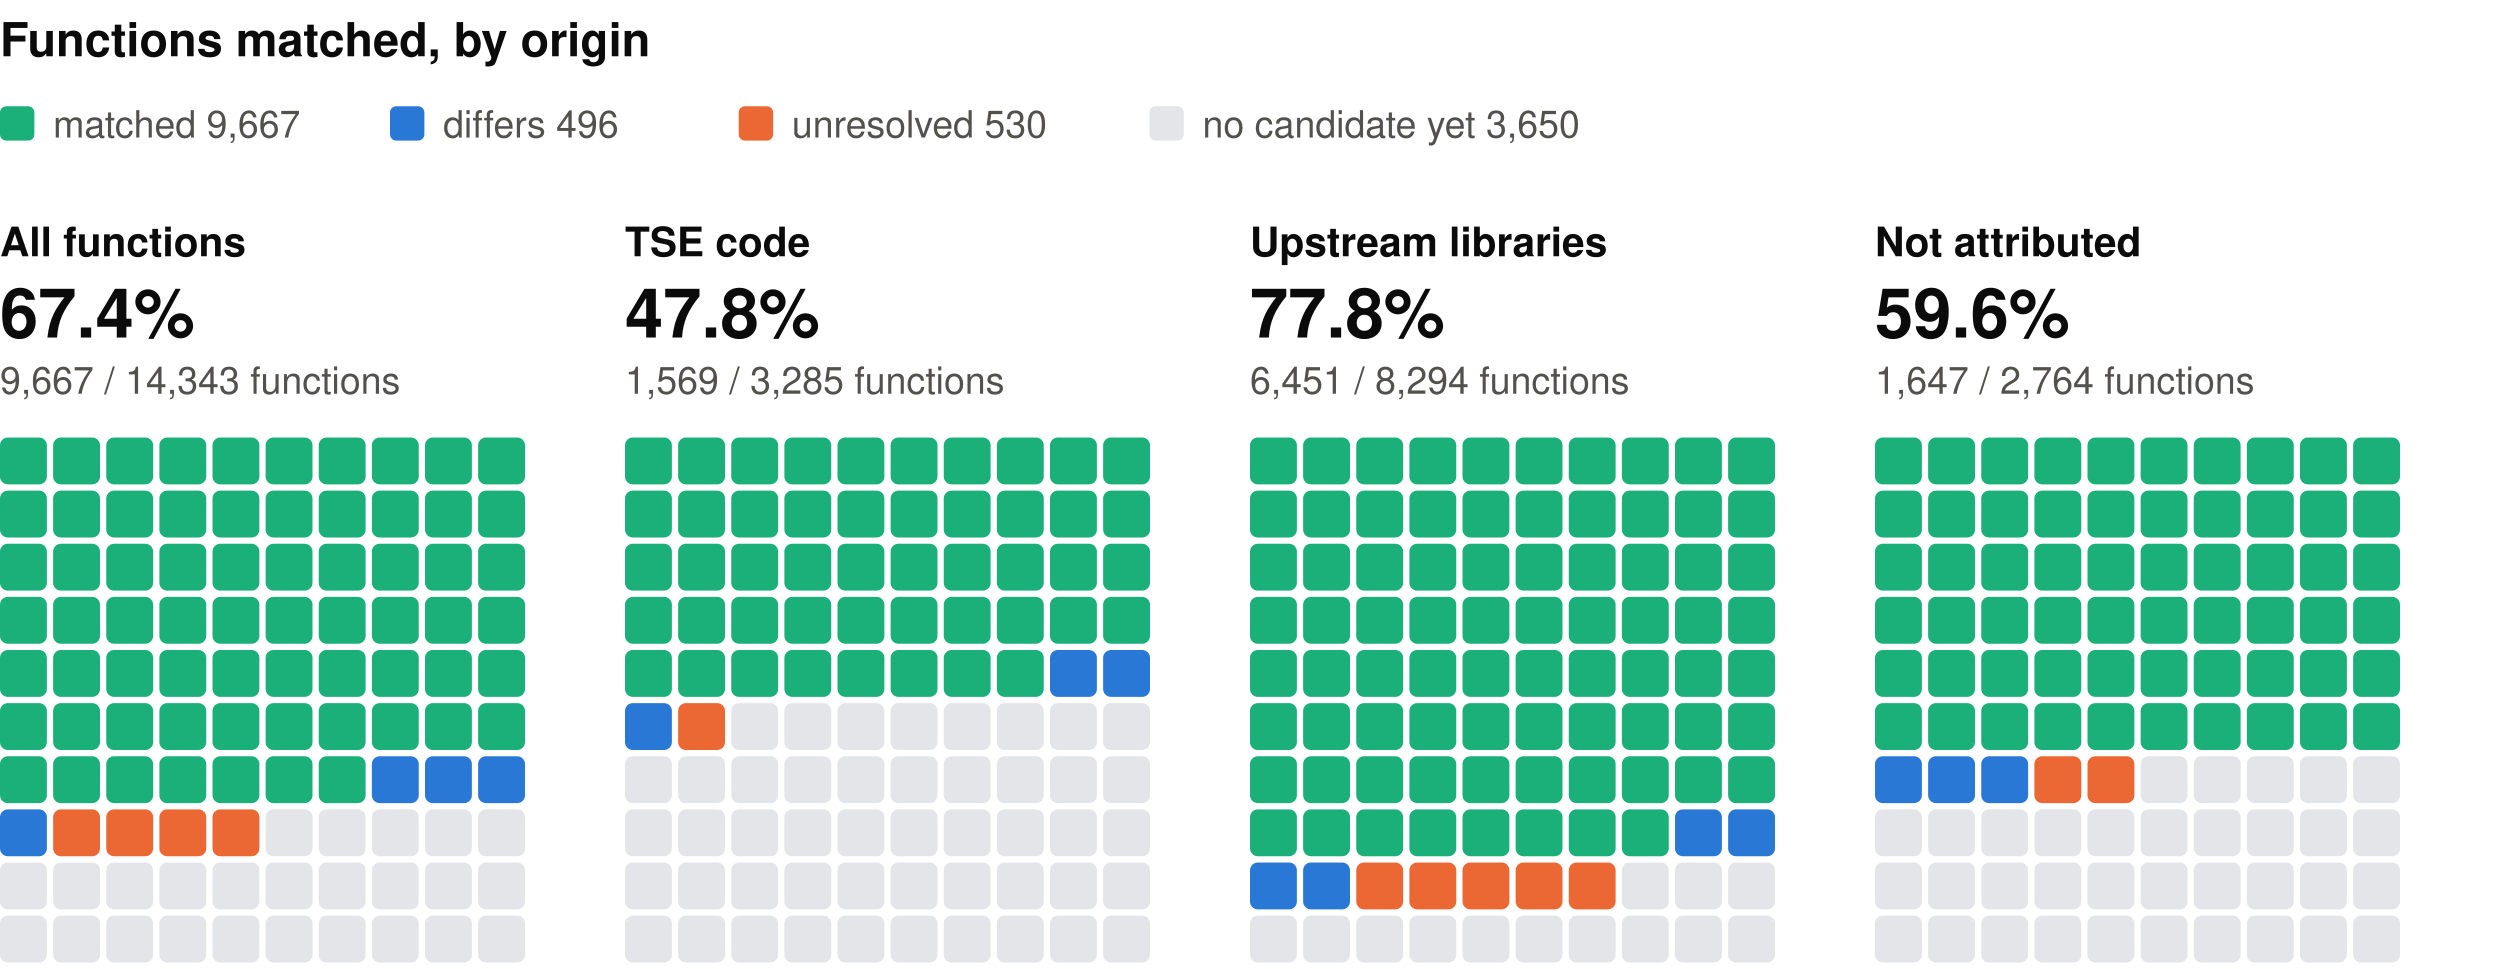
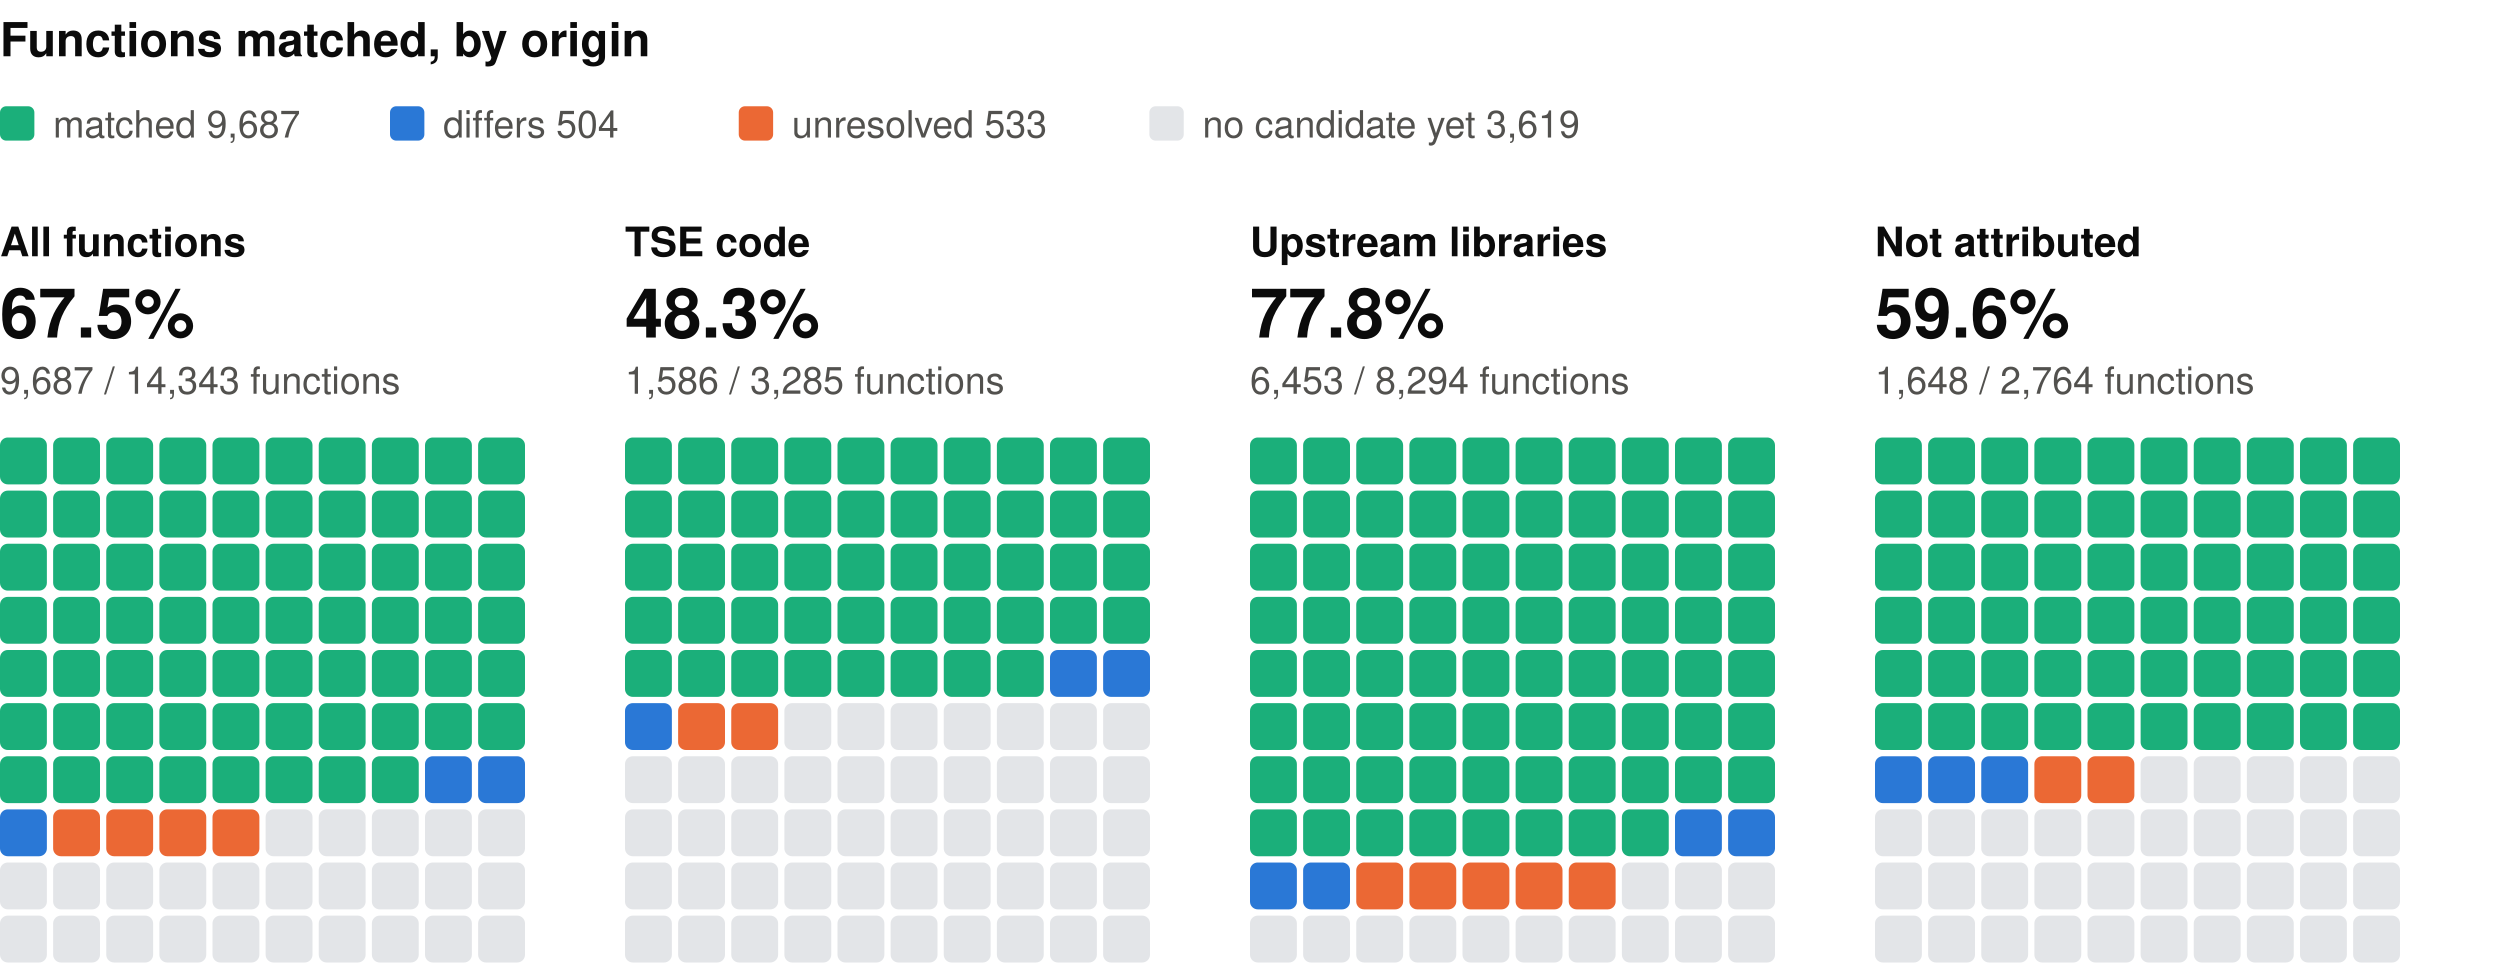
<svg xmlns="http://www.w3.org/2000/svg" width="800" height="310" viewBox="0 0 800 310" role="img" aria-label="Functions matched, by origin: one square per percent, coloured by verdict" font-family="system-ui, -apple-system, 'Segoe UI', Helvetica, Arial, sans-serif">
  <text x="0" y="18" font-size="15" fill="#0b0b0b" font-weight="600">Functions matched, by origin</text>
  <rect x="0" y="34" width="11" height="11" rx="2" fill="#1baf7a" />
-   <text x="17" y="44" font-size="12" fill="#52514e">matched 9,667</text>
+   <text x="17" y="44" font-size="12" fill="#52514e">matched 9,687</text>
  <rect x="124.8" y="34" width="11" height="11" rx="2" fill="#2a78d6" />
-   <text x="141.8" y="44" font-size="12" fill="#52514e">differs 496</text>
+   <text x="141.8" y="44" font-size="12" fill="#52514e">differs 504</text>
  <rect x="236.4" y="34" width="11" height="11" rx="2" fill="#eb6834" />
-   <text x="253.4" y="44" font-size="12" fill="#52514e">unresolved 530</text>
+   <text x="253.4" y="44" font-size="12" fill="#52514e">unresolved 533</text>
  <rect x="367.8" y="34" width="11" height="11" rx="2" fill="#e3e5e8" />
-   <text x="384.8" y="44" font-size="12" fill="#52514e">no candidate yet 3,650</text>
+   <text x="384.8" y="44" font-size="12" fill="#52514e">no candidate yet 3,619</text>
  <text x="0" y="82" font-size="13" fill="#0b0b0b" font-weight="600">All functions</text>
-   <text x="0" y="108" font-size="22" fill="#0b0b0b" font-weight="600">67.4%</text>
-   <text x="0" y="126" font-size="12" fill="#52514e">9,667 / 14,343 functions</text>
+   <text x="0" y="108" font-size="22" fill="#0b0b0b" font-weight="600">67.5%</text>
+   <text x="0" y="126" font-size="12" fill="#52514e">9,687 / 14,343 functions</text>
  <rect x="0" y="140" width="15" height="15" rx="2.5" fill="#1baf7a" />
  <rect x="17" y="140" width="15" height="15" rx="2.5" fill="#1baf7a" />
  <rect x="34" y="140" width="15" height="15" rx="2.5" fill="#1baf7a" />
  <rect x="51" y="140" width="15" height="15" rx="2.5" fill="#1baf7a" />
  <rect x="68" y="140" width="15" height="15" rx="2.5" fill="#1baf7a" />
  <rect x="85" y="140" width="15" height="15" rx="2.5" fill="#1baf7a" />
  <rect x="102" y="140" width="15" height="15" rx="2.5" fill="#1baf7a" />
  <rect x="119" y="140" width="15" height="15" rx="2.5" fill="#1baf7a" />
  <rect x="136" y="140" width="15" height="15" rx="2.5" fill="#1baf7a" />
  <rect x="153" y="140" width="15" height="15" rx="2.5" fill="#1baf7a" />
  <rect x="0" y="157" width="15" height="15" rx="2.5" fill="#1baf7a" />
  <rect x="17" y="157" width="15" height="15" rx="2.5" fill="#1baf7a" />
  <rect x="34" y="157" width="15" height="15" rx="2.5" fill="#1baf7a" />
  <rect x="51" y="157" width="15" height="15" rx="2.5" fill="#1baf7a" />
  <rect x="68" y="157" width="15" height="15" rx="2.5" fill="#1baf7a" />
  <rect x="85" y="157" width="15" height="15" rx="2.5" fill="#1baf7a" />
  <rect x="102" y="157" width="15" height="15" rx="2.5" fill="#1baf7a" />
  <rect x="119" y="157" width="15" height="15" rx="2.5" fill="#1baf7a" />
  <rect x="136" y="157" width="15" height="15" rx="2.5" fill="#1baf7a" />
  <rect x="153" y="157" width="15" height="15" rx="2.5" fill="#1baf7a" />
  <rect x="0" y="174" width="15" height="15" rx="2.5" fill="#1baf7a" />
  <rect x="17" y="174" width="15" height="15" rx="2.5" fill="#1baf7a" />
  <rect x="34" y="174" width="15" height="15" rx="2.5" fill="#1baf7a" />
  <rect x="51" y="174" width="15" height="15" rx="2.5" fill="#1baf7a" />
  <rect x="68" y="174" width="15" height="15" rx="2.5" fill="#1baf7a" />
  <rect x="85" y="174" width="15" height="15" rx="2.5" fill="#1baf7a" />
  <rect x="102" y="174" width="15" height="15" rx="2.5" fill="#1baf7a" />
  <rect x="119" y="174" width="15" height="15" rx="2.5" fill="#1baf7a" />
  <rect x="136" y="174" width="15" height="15" rx="2.5" fill="#1baf7a" />
  <rect x="153" y="174" width="15" height="15" rx="2.5" fill="#1baf7a" />
  <rect x="0" y="191" width="15" height="15" rx="2.5" fill="#1baf7a" />
  <rect x="17" y="191" width="15" height="15" rx="2.5" fill="#1baf7a" />
  <rect x="34" y="191" width="15" height="15" rx="2.5" fill="#1baf7a" />
  <rect x="51" y="191" width="15" height="15" rx="2.5" fill="#1baf7a" />
  <rect x="68" y="191" width="15" height="15" rx="2.5" fill="#1baf7a" />
  <rect x="85" y="191" width="15" height="15" rx="2.5" fill="#1baf7a" />
  <rect x="102" y="191" width="15" height="15" rx="2.5" fill="#1baf7a" />
  <rect x="119" y="191" width="15" height="15" rx="2.5" fill="#1baf7a" />
  <rect x="136" y="191" width="15" height="15" rx="2.5" fill="#1baf7a" />
  <rect x="153" y="191" width="15" height="15" rx="2.5" fill="#1baf7a" />
  <rect x="0" y="208" width="15" height="15" rx="2.5" fill="#1baf7a" />
  <rect x="17" y="208" width="15" height="15" rx="2.5" fill="#1baf7a" />
  <rect x="34" y="208" width="15" height="15" rx="2.5" fill="#1baf7a" />
  <rect x="51" y="208" width="15" height="15" rx="2.5" fill="#1baf7a" />
  <rect x="68" y="208" width="15" height="15" rx="2.5" fill="#1baf7a" />
  <rect x="85" y="208" width="15" height="15" rx="2.5" fill="#1baf7a" />
  <rect x="102" y="208" width="15" height="15" rx="2.5" fill="#1baf7a" />
  <rect x="119" y="208" width="15" height="15" rx="2.5" fill="#1baf7a" />
  <rect x="136" y="208" width="15" height="15" rx="2.5" fill="#1baf7a" />
  <rect x="153" y="208" width="15" height="15" rx="2.5" fill="#1baf7a" />
  <rect x="0" y="225" width="15" height="15" rx="2.5" fill="#1baf7a" />
  <rect x="17" y="225" width="15" height="15" rx="2.5" fill="#1baf7a" />
  <rect x="34" y="225" width="15" height="15" rx="2.5" fill="#1baf7a" />
  <rect x="51" y="225" width="15" height="15" rx="2.5" fill="#1baf7a" />
  <rect x="68" y="225" width="15" height="15" rx="2.5" fill="#1baf7a" />
  <rect x="85" y="225" width="15" height="15" rx="2.5" fill="#1baf7a" />
  <rect x="102" y="225" width="15" height="15" rx="2.5" fill="#1baf7a" />
  <rect x="119" y="225" width="15" height="15" rx="2.5" fill="#1baf7a" />
  <rect x="136" y="225" width="15" height="15" rx="2.5" fill="#1baf7a" />
  <rect x="153" y="225" width="15" height="15" rx="2.5" fill="#1baf7a" />
  <rect x="0" y="242" width="15" height="15" rx="2.5" fill="#1baf7a" />
  <rect x="17" y="242" width="15" height="15" rx="2.5" fill="#1baf7a" />
  <rect x="34" y="242" width="15" height="15" rx="2.5" fill="#1baf7a" />
  <rect x="51" y="242" width="15" height="15" rx="2.5" fill="#1baf7a" />
  <rect x="68" y="242" width="15" height="15" rx="2.5" fill="#1baf7a" />
  <rect x="85" y="242" width="15" height="15" rx="2.5" fill="#1baf7a" />
  <rect x="102" y="242" width="15" height="15" rx="2.5" fill="#1baf7a" />
-   <rect x="119" y="242" width="15" height="15" rx="2.5" fill="#2a78d6" />
+   <rect x="119" y="242" width="15" height="15" rx="2.5" fill="#1baf7a" />
  <rect x="136" y="242" width="15" height="15" rx="2.5" fill="#2a78d6" />
  <rect x="153" y="242" width="15" height="15" rx="2.5" fill="#2a78d6" />
  <rect x="0" y="259" width="15" height="15" rx="2.5" fill="#2a78d6" />
  <rect x="17" y="259" width="15" height="15" rx="2.5" fill="#eb6834" />
  <rect x="34" y="259" width="15" height="15" rx="2.5" fill="#eb6834" />
  <rect x="51" y="259" width="15" height="15" rx="2.5" fill="#eb6834" />
  <rect x="68" y="259" width="15" height="15" rx="2.5" fill="#eb6834" />
  <rect x="85" y="259" width="15" height="15" rx="2.5" fill="#e3e5e8" />
  <rect x="102" y="259" width="15" height="15" rx="2.5" fill="#e3e5e8" />
  <rect x="119" y="259" width="15" height="15" rx="2.5" fill="#e3e5e8" />
  <rect x="136" y="259" width="15" height="15" rx="2.5" fill="#e3e5e8" />
  <rect x="153" y="259" width="15" height="15" rx="2.5" fill="#e3e5e8" />
  <rect x="0" y="276" width="15" height="15" rx="2.5" fill="#e3e5e8" />
  <rect x="17" y="276" width="15" height="15" rx="2.5" fill="#e3e5e8" />
  <rect x="34" y="276" width="15" height="15" rx="2.5" fill="#e3e5e8" />
  <rect x="51" y="276" width="15" height="15" rx="2.5" fill="#e3e5e8" />
  <rect x="68" y="276" width="15" height="15" rx="2.5" fill="#e3e5e8" />
  <rect x="85" y="276" width="15" height="15" rx="2.5" fill="#e3e5e8" />
  <rect x="102" y="276" width="15" height="15" rx="2.5" fill="#e3e5e8" />
  <rect x="119" y="276" width="15" height="15" rx="2.5" fill="#e3e5e8" />
  <rect x="136" y="276" width="15" height="15" rx="2.5" fill="#e3e5e8" />
  <rect x="153" y="276" width="15" height="15" rx="2.5" fill="#e3e5e8" />
  <rect x="0" y="293" width="15" height="15" rx="2.5" fill="#e3e5e8" />
  <rect x="17" y="293" width="15" height="15" rx="2.5" fill="#e3e5e8" />
  <rect x="34" y="293" width="15" height="15" rx="2.5" fill="#e3e5e8" />
  <rect x="51" y="293" width="15" height="15" rx="2.5" fill="#e3e5e8" />
  <rect x="68" y="293" width="15" height="15" rx="2.5" fill="#e3e5e8" />
  <rect x="85" y="293" width="15" height="15" rx="2.5" fill="#e3e5e8" />
  <rect x="102" y="293" width="15" height="15" rx="2.5" fill="#e3e5e8" />
  <rect x="119" y="293" width="15" height="15" rx="2.5" fill="#e3e5e8" />
  <rect x="136" y="293" width="15" height="15" rx="2.5" fill="#e3e5e8" />
  <rect x="153" y="293" width="15" height="15" rx="2.5" fill="#e3e5e8" />
  <text x="200" y="82" font-size="13" fill="#0b0b0b" font-weight="600">TSE code</text>
-   <text x="200" y="108" font-size="22" fill="#0b0b0b" font-weight="600">47.8%</text>
-   <text x="200" y="126" font-size="12" fill="#52514e">1,569 / 3,285 functions</text>
+   <text x="200" y="108" font-size="22" fill="#0b0b0b" font-weight="600">48.3%</text>
+   <text x="200" y="126" font-size="12" fill="#52514e">1,586 / 3,285 functions</text>
  <rect x="200" y="140" width="15" height="15" rx="2.5" fill="#1baf7a" />
  <rect x="217" y="140" width="15" height="15" rx="2.5" fill="#1baf7a" />
  <rect x="234" y="140" width="15" height="15" rx="2.5" fill="#1baf7a" />
  <rect x="251" y="140" width="15" height="15" rx="2.5" fill="#1baf7a" />
  <rect x="268" y="140" width="15" height="15" rx="2.5" fill="#1baf7a" />
  <rect x="285" y="140" width="15" height="15" rx="2.5" fill="#1baf7a" />
  <rect x="302" y="140" width="15" height="15" rx="2.5" fill="#1baf7a" />
  <rect x="319" y="140" width="15" height="15" rx="2.5" fill="#1baf7a" />
  <rect x="336" y="140" width="15" height="15" rx="2.5" fill="#1baf7a" />
  <rect x="353" y="140" width="15" height="15" rx="2.5" fill="#1baf7a" />
  <rect x="200" y="157" width="15" height="15" rx="2.5" fill="#1baf7a" />
  <rect x="217" y="157" width="15" height="15" rx="2.5" fill="#1baf7a" />
  <rect x="234" y="157" width="15" height="15" rx="2.5" fill="#1baf7a" />
  <rect x="251" y="157" width="15" height="15" rx="2.5" fill="#1baf7a" />
  <rect x="268" y="157" width="15" height="15" rx="2.5" fill="#1baf7a" />
  <rect x="285" y="157" width="15" height="15" rx="2.5" fill="#1baf7a" />
  <rect x="302" y="157" width="15" height="15" rx="2.5" fill="#1baf7a" />
  <rect x="319" y="157" width="15" height="15" rx="2.5" fill="#1baf7a" />
  <rect x="336" y="157" width="15" height="15" rx="2.5" fill="#1baf7a" />
  <rect x="353" y="157" width="15" height="15" rx="2.5" fill="#1baf7a" />
  <rect x="200" y="174" width="15" height="15" rx="2.5" fill="#1baf7a" />
  <rect x="217" y="174" width="15" height="15" rx="2.5" fill="#1baf7a" />
  <rect x="234" y="174" width="15" height="15" rx="2.5" fill="#1baf7a" />
  <rect x="251" y="174" width="15" height="15" rx="2.5" fill="#1baf7a" />
  <rect x="268" y="174" width="15" height="15" rx="2.5" fill="#1baf7a" />
  <rect x="285" y="174" width="15" height="15" rx="2.5" fill="#1baf7a" />
  <rect x="302" y="174" width="15" height="15" rx="2.5" fill="#1baf7a" />
  <rect x="319" y="174" width="15" height="15" rx="2.5" fill="#1baf7a" />
  <rect x="336" y="174" width="15" height="15" rx="2.5" fill="#1baf7a" />
  <rect x="353" y="174" width="15" height="15" rx="2.5" fill="#1baf7a" />
  <rect x="200" y="191" width="15" height="15" rx="2.5" fill="#1baf7a" />
  <rect x="217" y="191" width="15" height="15" rx="2.5" fill="#1baf7a" />
  <rect x="234" y="191" width="15" height="15" rx="2.5" fill="#1baf7a" />
  <rect x="251" y="191" width="15" height="15" rx="2.5" fill="#1baf7a" />
  <rect x="268" y="191" width="15" height="15" rx="2.5" fill="#1baf7a" />
  <rect x="285" y="191" width="15" height="15" rx="2.5" fill="#1baf7a" />
  <rect x="302" y="191" width="15" height="15" rx="2.5" fill="#1baf7a" />
  <rect x="319" y="191" width="15" height="15" rx="2.5" fill="#1baf7a" />
  <rect x="336" y="191" width="15" height="15" rx="2.5" fill="#1baf7a" />
  <rect x="353" y="191" width="15" height="15" rx="2.5" fill="#1baf7a" />
  <rect x="200" y="208" width="15" height="15" rx="2.5" fill="#1baf7a" />
  <rect x="217" y="208" width="15" height="15" rx="2.5" fill="#1baf7a" />
  <rect x="234" y="208" width="15" height="15" rx="2.5" fill="#1baf7a" />
  <rect x="251" y="208" width="15" height="15" rx="2.5" fill="#1baf7a" />
  <rect x="268" y="208" width="15" height="15" rx="2.5" fill="#1baf7a" />
  <rect x="285" y="208" width="15" height="15" rx="2.5" fill="#1baf7a" />
  <rect x="302" y="208" width="15" height="15" rx="2.5" fill="#1baf7a" />
  <rect x="319" y="208" width="15" height="15" rx="2.5" fill="#1baf7a" />
  <rect x="336" y="208" width="15" height="15" rx="2.5" fill="#2a78d6" />
  <rect x="353" y="208" width="15" height="15" rx="2.5" fill="#2a78d6" />
  <rect x="200" y="225" width="15" height="15" rx="2.5" fill="#2a78d6" />
  <rect x="217" y="225" width="15" height="15" rx="2.5" fill="#eb6834" />
-   <rect x="234" y="225" width="15" height="15" rx="2.5" fill="#e3e5e8" />
+   <rect x="234" y="225" width="15" height="15" rx="2.5" fill="#eb6834" />
  <rect x="251" y="225" width="15" height="15" rx="2.5" fill="#e3e5e8" />
  <rect x="268" y="225" width="15" height="15" rx="2.5" fill="#e3e5e8" />
  <rect x="285" y="225" width="15" height="15" rx="2.5" fill="#e3e5e8" />
  <rect x="302" y="225" width="15" height="15" rx="2.5" fill="#e3e5e8" />
  <rect x="319" y="225" width="15" height="15" rx="2.5" fill="#e3e5e8" />
  <rect x="336" y="225" width="15" height="15" rx="2.5" fill="#e3e5e8" />
  <rect x="353" y="225" width="15" height="15" rx="2.5" fill="#e3e5e8" />
  <rect x="200" y="242" width="15" height="15" rx="2.5" fill="#e3e5e8" />
  <rect x="217" y="242" width="15" height="15" rx="2.5" fill="#e3e5e8" />
  <rect x="234" y="242" width="15" height="15" rx="2.5" fill="#e3e5e8" />
  <rect x="251" y="242" width="15" height="15" rx="2.5" fill="#e3e5e8" />
  <rect x="268" y="242" width="15" height="15" rx="2.5" fill="#e3e5e8" />
  <rect x="285" y="242" width="15" height="15" rx="2.5" fill="#e3e5e8" />
  <rect x="302" y="242" width="15" height="15" rx="2.5" fill="#e3e5e8" />
  <rect x="319" y="242" width="15" height="15" rx="2.5" fill="#e3e5e8" />
  <rect x="336" y="242" width="15" height="15" rx="2.5" fill="#e3e5e8" />
  <rect x="353" y="242" width="15" height="15" rx="2.5" fill="#e3e5e8" />
  <rect x="200" y="259" width="15" height="15" rx="2.5" fill="#e3e5e8" />
  <rect x="217" y="259" width="15" height="15" rx="2.5" fill="#e3e5e8" />
  <rect x="234" y="259" width="15" height="15" rx="2.5" fill="#e3e5e8" />
  <rect x="251" y="259" width="15" height="15" rx="2.5" fill="#e3e5e8" />
  <rect x="268" y="259" width="15" height="15" rx="2.5" fill="#e3e5e8" />
  <rect x="285" y="259" width="15" height="15" rx="2.5" fill="#e3e5e8" />
  <rect x="302" y="259" width="15" height="15" rx="2.5" fill="#e3e5e8" />
  <rect x="319" y="259" width="15" height="15" rx="2.5" fill="#e3e5e8" />
  <rect x="336" y="259" width="15" height="15" rx="2.5" fill="#e3e5e8" />
  <rect x="353" y="259" width="15" height="15" rx="2.5" fill="#e3e5e8" />
  <rect x="200" y="276" width="15" height="15" rx="2.5" fill="#e3e5e8" />
  <rect x="217" y="276" width="15" height="15" rx="2.5" fill="#e3e5e8" />
  <rect x="234" y="276" width="15" height="15" rx="2.5" fill="#e3e5e8" />
  <rect x="251" y="276" width="15" height="15" rx="2.5" fill="#e3e5e8" />
  <rect x="268" y="276" width="15" height="15" rx="2.5" fill="#e3e5e8" />
  <rect x="285" y="276" width="15" height="15" rx="2.5" fill="#e3e5e8" />
  <rect x="302" y="276" width="15" height="15" rx="2.5" fill="#e3e5e8" />
  <rect x="319" y="276" width="15" height="15" rx="2.5" fill="#e3e5e8" />
  <rect x="336" y="276" width="15" height="15" rx="2.5" fill="#e3e5e8" />
  <rect x="353" y="276" width="15" height="15" rx="2.5" fill="#e3e5e8" />
  <rect x="200" y="293" width="15" height="15" rx="2.5" fill="#e3e5e8" />
  <rect x="217" y="293" width="15" height="15" rx="2.5" fill="#e3e5e8" />
  <rect x="234" y="293" width="15" height="15" rx="2.5" fill="#e3e5e8" />
  <rect x="251" y="293" width="15" height="15" rx="2.5" fill="#e3e5e8" />
  <rect x="268" y="293" width="15" height="15" rx="2.5" fill="#e3e5e8" />
  <rect x="285" y="293" width="15" height="15" rx="2.5" fill="#e3e5e8" />
  <rect x="302" y="293" width="15" height="15" rx="2.5" fill="#e3e5e8" />
  <rect x="319" y="293" width="15" height="15" rx="2.5" fill="#e3e5e8" />
  <rect x="336" y="293" width="15" height="15" rx="2.5" fill="#e3e5e8" />
  <rect x="353" y="293" width="15" height="15" rx="2.5" fill="#e3e5e8" />
  <text x="400" y="82" font-size="13" fill="#0b0b0b" font-weight="600">Upstream libraries</text>
  <text x="400" y="108" font-size="22" fill="#0b0b0b" font-weight="600">77.8%</text>
-   <text x="400" y="126" font-size="12" fill="#52514e">6,451 / 8,294 functions</text>
+   <text x="400" y="126" font-size="12" fill="#52514e">6,453 / 8,294 functions</text>
  <rect x="400" y="140" width="15" height="15" rx="2.5" fill="#1baf7a" />
  <rect x="417" y="140" width="15" height="15" rx="2.5" fill="#1baf7a" />
  <rect x="434" y="140" width="15" height="15" rx="2.5" fill="#1baf7a" />
  <rect x="451" y="140" width="15" height="15" rx="2.5" fill="#1baf7a" />
  <rect x="468" y="140" width="15" height="15" rx="2.5" fill="#1baf7a" />
  <rect x="485" y="140" width="15" height="15" rx="2.5" fill="#1baf7a" />
  <rect x="502" y="140" width="15" height="15" rx="2.5" fill="#1baf7a" />
  <rect x="519" y="140" width="15" height="15" rx="2.5" fill="#1baf7a" />
  <rect x="536" y="140" width="15" height="15" rx="2.5" fill="#1baf7a" />
  <rect x="553" y="140" width="15" height="15" rx="2.5" fill="#1baf7a" />
  <rect x="400" y="157" width="15" height="15" rx="2.5" fill="#1baf7a" />
  <rect x="417" y="157" width="15" height="15" rx="2.5" fill="#1baf7a" />
  <rect x="434" y="157" width="15" height="15" rx="2.5" fill="#1baf7a" />
  <rect x="451" y="157" width="15" height="15" rx="2.5" fill="#1baf7a" />
  <rect x="468" y="157" width="15" height="15" rx="2.5" fill="#1baf7a" />
  <rect x="485" y="157" width="15" height="15" rx="2.5" fill="#1baf7a" />
  <rect x="502" y="157" width="15" height="15" rx="2.5" fill="#1baf7a" />
  <rect x="519" y="157" width="15" height="15" rx="2.5" fill="#1baf7a" />
  <rect x="536" y="157" width="15" height="15" rx="2.5" fill="#1baf7a" />
  <rect x="553" y="157" width="15" height="15" rx="2.5" fill="#1baf7a" />
  <rect x="400" y="174" width="15" height="15" rx="2.5" fill="#1baf7a" />
  <rect x="417" y="174" width="15" height="15" rx="2.5" fill="#1baf7a" />
  <rect x="434" y="174" width="15" height="15" rx="2.5" fill="#1baf7a" />
  <rect x="451" y="174" width="15" height="15" rx="2.5" fill="#1baf7a" />
  <rect x="468" y="174" width="15" height="15" rx="2.5" fill="#1baf7a" />
  <rect x="485" y="174" width="15" height="15" rx="2.5" fill="#1baf7a" />
  <rect x="502" y="174" width="15" height="15" rx="2.5" fill="#1baf7a" />
  <rect x="519" y="174" width="15" height="15" rx="2.5" fill="#1baf7a" />
  <rect x="536" y="174" width="15" height="15" rx="2.5" fill="#1baf7a" />
  <rect x="553" y="174" width="15" height="15" rx="2.5" fill="#1baf7a" />
  <rect x="400" y="191" width="15" height="15" rx="2.5" fill="#1baf7a" />
  <rect x="417" y="191" width="15" height="15" rx="2.5" fill="#1baf7a" />
  <rect x="434" y="191" width="15" height="15" rx="2.5" fill="#1baf7a" />
  <rect x="451" y="191" width="15" height="15" rx="2.5" fill="#1baf7a" />
  <rect x="468" y="191" width="15" height="15" rx="2.5" fill="#1baf7a" />
  <rect x="485" y="191" width="15" height="15" rx="2.5" fill="#1baf7a" />
  <rect x="502" y="191" width="15" height="15" rx="2.5" fill="#1baf7a" />
  <rect x="519" y="191" width="15" height="15" rx="2.5" fill="#1baf7a" />
  <rect x="536" y="191" width="15" height="15" rx="2.5" fill="#1baf7a" />
  <rect x="553" y="191" width="15" height="15" rx="2.5" fill="#1baf7a" />
  <rect x="400" y="208" width="15" height="15" rx="2.5" fill="#1baf7a" />
  <rect x="417" y="208" width="15" height="15" rx="2.5" fill="#1baf7a" />
  <rect x="434" y="208" width="15" height="15" rx="2.5" fill="#1baf7a" />
  <rect x="451" y="208" width="15" height="15" rx="2.5" fill="#1baf7a" />
  <rect x="468" y="208" width="15" height="15" rx="2.5" fill="#1baf7a" />
  <rect x="485" y="208" width="15" height="15" rx="2.5" fill="#1baf7a" />
  <rect x="502" y="208" width="15" height="15" rx="2.5" fill="#1baf7a" />
  <rect x="519" y="208" width="15" height="15" rx="2.5" fill="#1baf7a" />
  <rect x="536" y="208" width="15" height="15" rx="2.5" fill="#1baf7a" />
  <rect x="553" y="208" width="15" height="15" rx="2.5" fill="#1baf7a" />
  <rect x="400" y="225" width="15" height="15" rx="2.5" fill="#1baf7a" />
  <rect x="417" y="225" width="15" height="15" rx="2.5" fill="#1baf7a" />
  <rect x="434" y="225" width="15" height="15" rx="2.5" fill="#1baf7a" />
  <rect x="451" y="225" width="15" height="15" rx="2.5" fill="#1baf7a" />
  <rect x="468" y="225" width="15" height="15" rx="2.5" fill="#1baf7a" />
  <rect x="485" y="225" width="15" height="15" rx="2.5" fill="#1baf7a" />
  <rect x="502" y="225" width="15" height="15" rx="2.5" fill="#1baf7a" />
  <rect x="519" y="225" width="15" height="15" rx="2.5" fill="#1baf7a" />
  <rect x="536" y="225" width="15" height="15" rx="2.5" fill="#1baf7a" />
  <rect x="553" y="225" width="15" height="15" rx="2.5" fill="#1baf7a" />
  <rect x="400" y="242" width="15" height="15" rx="2.5" fill="#1baf7a" />
  <rect x="417" y="242" width="15" height="15" rx="2.5" fill="#1baf7a" />
  <rect x="434" y="242" width="15" height="15" rx="2.5" fill="#1baf7a" />
  <rect x="451" y="242" width="15" height="15" rx="2.5" fill="#1baf7a" />
  <rect x="468" y="242" width="15" height="15" rx="2.5" fill="#1baf7a" />
  <rect x="485" y="242" width="15" height="15" rx="2.5" fill="#1baf7a" />
  <rect x="502" y="242" width="15" height="15" rx="2.5" fill="#1baf7a" />
  <rect x="519" y="242" width="15" height="15" rx="2.5" fill="#1baf7a" />
  <rect x="536" y="242" width="15" height="15" rx="2.5" fill="#1baf7a" />
  <rect x="553" y="242" width="15" height="15" rx="2.5" fill="#1baf7a" />
  <rect x="400" y="259" width="15" height="15" rx="2.5" fill="#1baf7a" />
  <rect x="417" y="259" width="15" height="15" rx="2.5" fill="#1baf7a" />
  <rect x="434" y="259" width="15" height="15" rx="2.5" fill="#1baf7a" />
  <rect x="451" y="259" width="15" height="15" rx="2.5" fill="#1baf7a" />
  <rect x="468" y="259" width="15" height="15" rx="2.5" fill="#1baf7a" />
  <rect x="485" y="259" width="15" height="15" rx="2.5" fill="#1baf7a" />
  <rect x="502" y="259" width="15" height="15" rx="2.5" fill="#1baf7a" />
  <rect x="519" y="259" width="15" height="15" rx="2.5" fill="#1baf7a" />
  <rect x="536" y="259" width="15" height="15" rx="2.5" fill="#2a78d6" />
  <rect x="553" y="259" width="15" height="15" rx="2.5" fill="#2a78d6" />
  <rect x="400" y="276" width="15" height="15" rx="2.5" fill="#2a78d6" />
  <rect x="417" y="276" width="15" height="15" rx="2.5" fill="#2a78d6" />
  <rect x="434" y="276" width="15" height="15" rx="2.5" fill="#eb6834" />
  <rect x="451" y="276" width="15" height="15" rx="2.5" fill="#eb6834" />
  <rect x="468" y="276" width="15" height="15" rx="2.5" fill="#eb6834" />
  <rect x="485" y="276" width="15" height="15" rx="2.5" fill="#eb6834" />
  <rect x="502" y="276" width="15" height="15" rx="2.5" fill="#eb6834" />
  <rect x="519" y="276" width="15" height="15" rx="2.5" fill="#e3e5e8" />
  <rect x="536" y="276" width="15" height="15" rx="2.5" fill="#e3e5e8" />
  <rect x="553" y="276" width="15" height="15" rx="2.5" fill="#e3e5e8" />
  <rect x="400" y="293" width="15" height="15" rx="2.5" fill="#e3e5e8" />
  <rect x="417" y="293" width="15" height="15" rx="2.5" fill="#e3e5e8" />
  <rect x="434" y="293" width="15" height="15" rx="2.5" fill="#e3e5e8" />
  <rect x="451" y="293" width="15" height="15" rx="2.5" fill="#e3e5e8" />
  <rect x="468" y="293" width="15" height="15" rx="2.5" fill="#e3e5e8" />
  <rect x="485" y="293" width="15" height="15" rx="2.5" fill="#e3e5e8" />
  <rect x="502" y="293" width="15" height="15" rx="2.5" fill="#e3e5e8" />
  <rect x="519" y="293" width="15" height="15" rx="2.5" fill="#e3e5e8" />
  <rect x="536" y="293" width="15" height="15" rx="2.5" fill="#e3e5e8" />
  <rect x="553" y="293" width="15" height="15" rx="2.5" fill="#e3e5e8" />
  <text x="600" y="82" font-size="13" fill="#0b0b0b" font-weight="600">Not attributed</text>
  <text x="600" y="108" font-size="22" fill="#0b0b0b" font-weight="600">59.6%</text>
-   <text x="600" y="126" font-size="12" fill="#52514e">1,647 / 2,764 functions</text>
+   <text x="600" y="126" font-size="12" fill="#52514e">1,648 / 2,764 functions</text>
  <rect x="600" y="140" width="15" height="15" rx="2.5" fill="#1baf7a" />
  <rect x="617" y="140" width="15" height="15" rx="2.5" fill="#1baf7a" />
  <rect x="634" y="140" width="15" height="15" rx="2.5" fill="#1baf7a" />
  <rect x="651" y="140" width="15" height="15" rx="2.5" fill="#1baf7a" />
  <rect x="668" y="140" width="15" height="15" rx="2.5" fill="#1baf7a" />
  <rect x="685" y="140" width="15" height="15" rx="2.5" fill="#1baf7a" />
  <rect x="702" y="140" width="15" height="15" rx="2.5" fill="#1baf7a" />
  <rect x="719" y="140" width="15" height="15" rx="2.5" fill="#1baf7a" />
  <rect x="736" y="140" width="15" height="15" rx="2.5" fill="#1baf7a" />
  <rect x="753" y="140" width="15" height="15" rx="2.5" fill="#1baf7a" />
  <rect x="600" y="157" width="15" height="15" rx="2.5" fill="#1baf7a" />
  <rect x="617" y="157" width="15" height="15" rx="2.5" fill="#1baf7a" />
  <rect x="634" y="157" width="15" height="15" rx="2.5" fill="#1baf7a" />
  <rect x="651" y="157" width="15" height="15" rx="2.5" fill="#1baf7a" />
  <rect x="668" y="157" width="15" height="15" rx="2.5" fill="#1baf7a" />
  <rect x="685" y="157" width="15" height="15" rx="2.5" fill="#1baf7a" />
  <rect x="702" y="157" width="15" height="15" rx="2.5" fill="#1baf7a" />
  <rect x="719" y="157" width="15" height="15" rx="2.5" fill="#1baf7a" />
  <rect x="736" y="157" width="15" height="15" rx="2.5" fill="#1baf7a" />
  <rect x="753" y="157" width="15" height="15" rx="2.5" fill="#1baf7a" />
  <rect x="600" y="174" width="15" height="15" rx="2.5" fill="#1baf7a" />
  <rect x="617" y="174" width="15" height="15" rx="2.5" fill="#1baf7a" />
  <rect x="634" y="174" width="15" height="15" rx="2.5" fill="#1baf7a" />
  <rect x="651" y="174" width="15" height="15" rx="2.5" fill="#1baf7a" />
  <rect x="668" y="174" width="15" height="15" rx="2.5" fill="#1baf7a" />
  <rect x="685" y="174" width="15" height="15" rx="2.5" fill="#1baf7a" />
  <rect x="702" y="174" width="15" height="15" rx="2.5" fill="#1baf7a" />
  <rect x="719" y="174" width="15" height="15" rx="2.5" fill="#1baf7a" />
  <rect x="736" y="174" width="15" height="15" rx="2.5" fill="#1baf7a" />
  <rect x="753" y="174" width="15" height="15" rx="2.5" fill="#1baf7a" />
  <rect x="600" y="191" width="15" height="15" rx="2.5" fill="#1baf7a" />
  <rect x="617" y="191" width="15" height="15" rx="2.5" fill="#1baf7a" />
  <rect x="634" y="191" width="15" height="15" rx="2.5" fill="#1baf7a" />
  <rect x="651" y="191" width="15" height="15" rx="2.5" fill="#1baf7a" />
  <rect x="668" y="191" width="15" height="15" rx="2.5" fill="#1baf7a" />
  <rect x="685" y="191" width="15" height="15" rx="2.5" fill="#1baf7a" />
  <rect x="702" y="191" width="15" height="15" rx="2.5" fill="#1baf7a" />
  <rect x="719" y="191" width="15" height="15" rx="2.5" fill="#1baf7a" />
  <rect x="736" y="191" width="15" height="15" rx="2.5" fill="#1baf7a" />
  <rect x="753" y="191" width="15" height="15" rx="2.5" fill="#1baf7a" />
  <rect x="600" y="208" width="15" height="15" rx="2.5" fill="#1baf7a" />
  <rect x="617" y="208" width="15" height="15" rx="2.5" fill="#1baf7a" />
  <rect x="634" y="208" width="15" height="15" rx="2.5" fill="#1baf7a" />
  <rect x="651" y="208" width="15" height="15" rx="2.5" fill="#1baf7a" />
  <rect x="668" y="208" width="15" height="15" rx="2.5" fill="#1baf7a" />
  <rect x="685" y="208" width="15" height="15" rx="2.5" fill="#1baf7a" />
  <rect x="702" y="208" width="15" height="15" rx="2.5" fill="#1baf7a" />
  <rect x="719" y="208" width="15" height="15" rx="2.5" fill="#1baf7a" />
  <rect x="736" y="208" width="15" height="15" rx="2.5" fill="#1baf7a" />
  <rect x="753" y="208" width="15" height="15" rx="2.5" fill="#1baf7a" />
  <rect x="600" y="225" width="15" height="15" rx="2.5" fill="#1baf7a" />
  <rect x="617" y="225" width="15" height="15" rx="2.5" fill="#1baf7a" />
  <rect x="634" y="225" width="15" height="15" rx="2.5" fill="#1baf7a" />
  <rect x="651" y="225" width="15" height="15" rx="2.5" fill="#1baf7a" />
  <rect x="668" y="225" width="15" height="15" rx="2.5" fill="#1baf7a" />
  <rect x="685" y="225" width="15" height="15" rx="2.5" fill="#1baf7a" />
  <rect x="702" y="225" width="15" height="15" rx="2.5" fill="#1baf7a" />
  <rect x="719" y="225" width="15" height="15" rx="2.5" fill="#1baf7a" />
  <rect x="736" y="225" width="15" height="15" rx="2.5" fill="#1baf7a" />
  <rect x="753" y="225" width="15" height="15" rx="2.5" fill="#1baf7a" />
  <rect x="600" y="242" width="15" height="15" rx="2.5" fill="#2a78d6" />
  <rect x="617" y="242" width="15" height="15" rx="2.5" fill="#2a78d6" />
  <rect x="634" y="242" width="15" height="15" rx="2.5" fill="#2a78d6" />
  <rect x="651" y="242" width="15" height="15" rx="2.5" fill="#eb6834" />
  <rect x="668" y="242" width="15" height="15" rx="2.5" fill="#eb6834" />
  <rect x="685" y="242" width="15" height="15" rx="2.5" fill="#e3e5e8" />
  <rect x="702" y="242" width="15" height="15" rx="2.5" fill="#e3e5e8" />
  <rect x="719" y="242" width="15" height="15" rx="2.5" fill="#e3e5e8" />
  <rect x="736" y="242" width="15" height="15" rx="2.5" fill="#e3e5e8" />
  <rect x="753" y="242" width="15" height="15" rx="2.5" fill="#e3e5e8" />
  <rect x="600" y="259" width="15" height="15" rx="2.5" fill="#e3e5e8" />
  <rect x="617" y="259" width="15" height="15" rx="2.5" fill="#e3e5e8" />
  <rect x="634" y="259" width="15" height="15" rx="2.5" fill="#e3e5e8" />
  <rect x="651" y="259" width="15" height="15" rx="2.5" fill="#e3e5e8" />
  <rect x="668" y="259" width="15" height="15" rx="2.5" fill="#e3e5e8" />
  <rect x="685" y="259" width="15" height="15" rx="2.5" fill="#e3e5e8" />
  <rect x="702" y="259" width="15" height="15" rx="2.5" fill="#e3e5e8" />
  <rect x="719" y="259" width="15" height="15" rx="2.5" fill="#e3e5e8" />
  <rect x="736" y="259" width="15" height="15" rx="2.5" fill="#e3e5e8" />
  <rect x="753" y="259" width="15" height="15" rx="2.5" fill="#e3e5e8" />
  <rect x="600" y="276" width="15" height="15" rx="2.5" fill="#e3e5e8" />
  <rect x="617" y="276" width="15" height="15" rx="2.5" fill="#e3e5e8" />
  <rect x="634" y="276" width="15" height="15" rx="2.5" fill="#e3e5e8" />
  <rect x="651" y="276" width="15" height="15" rx="2.5" fill="#e3e5e8" />
  <rect x="668" y="276" width="15" height="15" rx="2.5" fill="#e3e5e8" />
  <rect x="685" y="276" width="15" height="15" rx="2.5" fill="#e3e5e8" />
  <rect x="702" y="276" width="15" height="15" rx="2.5" fill="#e3e5e8" />
  <rect x="719" y="276" width="15" height="15" rx="2.5" fill="#e3e5e8" />
  <rect x="736" y="276" width="15" height="15" rx="2.5" fill="#e3e5e8" />
  <rect x="753" y="276" width="15" height="15" rx="2.5" fill="#e3e5e8" />
  <rect x="600" y="293" width="15" height="15" rx="2.5" fill="#e3e5e8" />
  <rect x="617" y="293" width="15" height="15" rx="2.5" fill="#e3e5e8" />
  <rect x="634" y="293" width="15" height="15" rx="2.5" fill="#e3e5e8" />
  <rect x="651" y="293" width="15" height="15" rx="2.5" fill="#e3e5e8" />
  <rect x="668" y="293" width="15" height="15" rx="2.5" fill="#e3e5e8" />
  <rect x="685" y="293" width="15" height="15" rx="2.5" fill="#e3e5e8" />
  <rect x="702" y="293" width="15" height="15" rx="2.5" fill="#e3e5e8" />
  <rect x="719" y="293" width="15" height="15" rx="2.5" fill="#e3e5e8" />
  <rect x="736" y="293" width="15" height="15" rx="2.5" fill="#e3e5e8" />
  <rect x="753" y="293" width="15" height="15" rx="2.5" fill="#e3e5e8" />
</svg>
